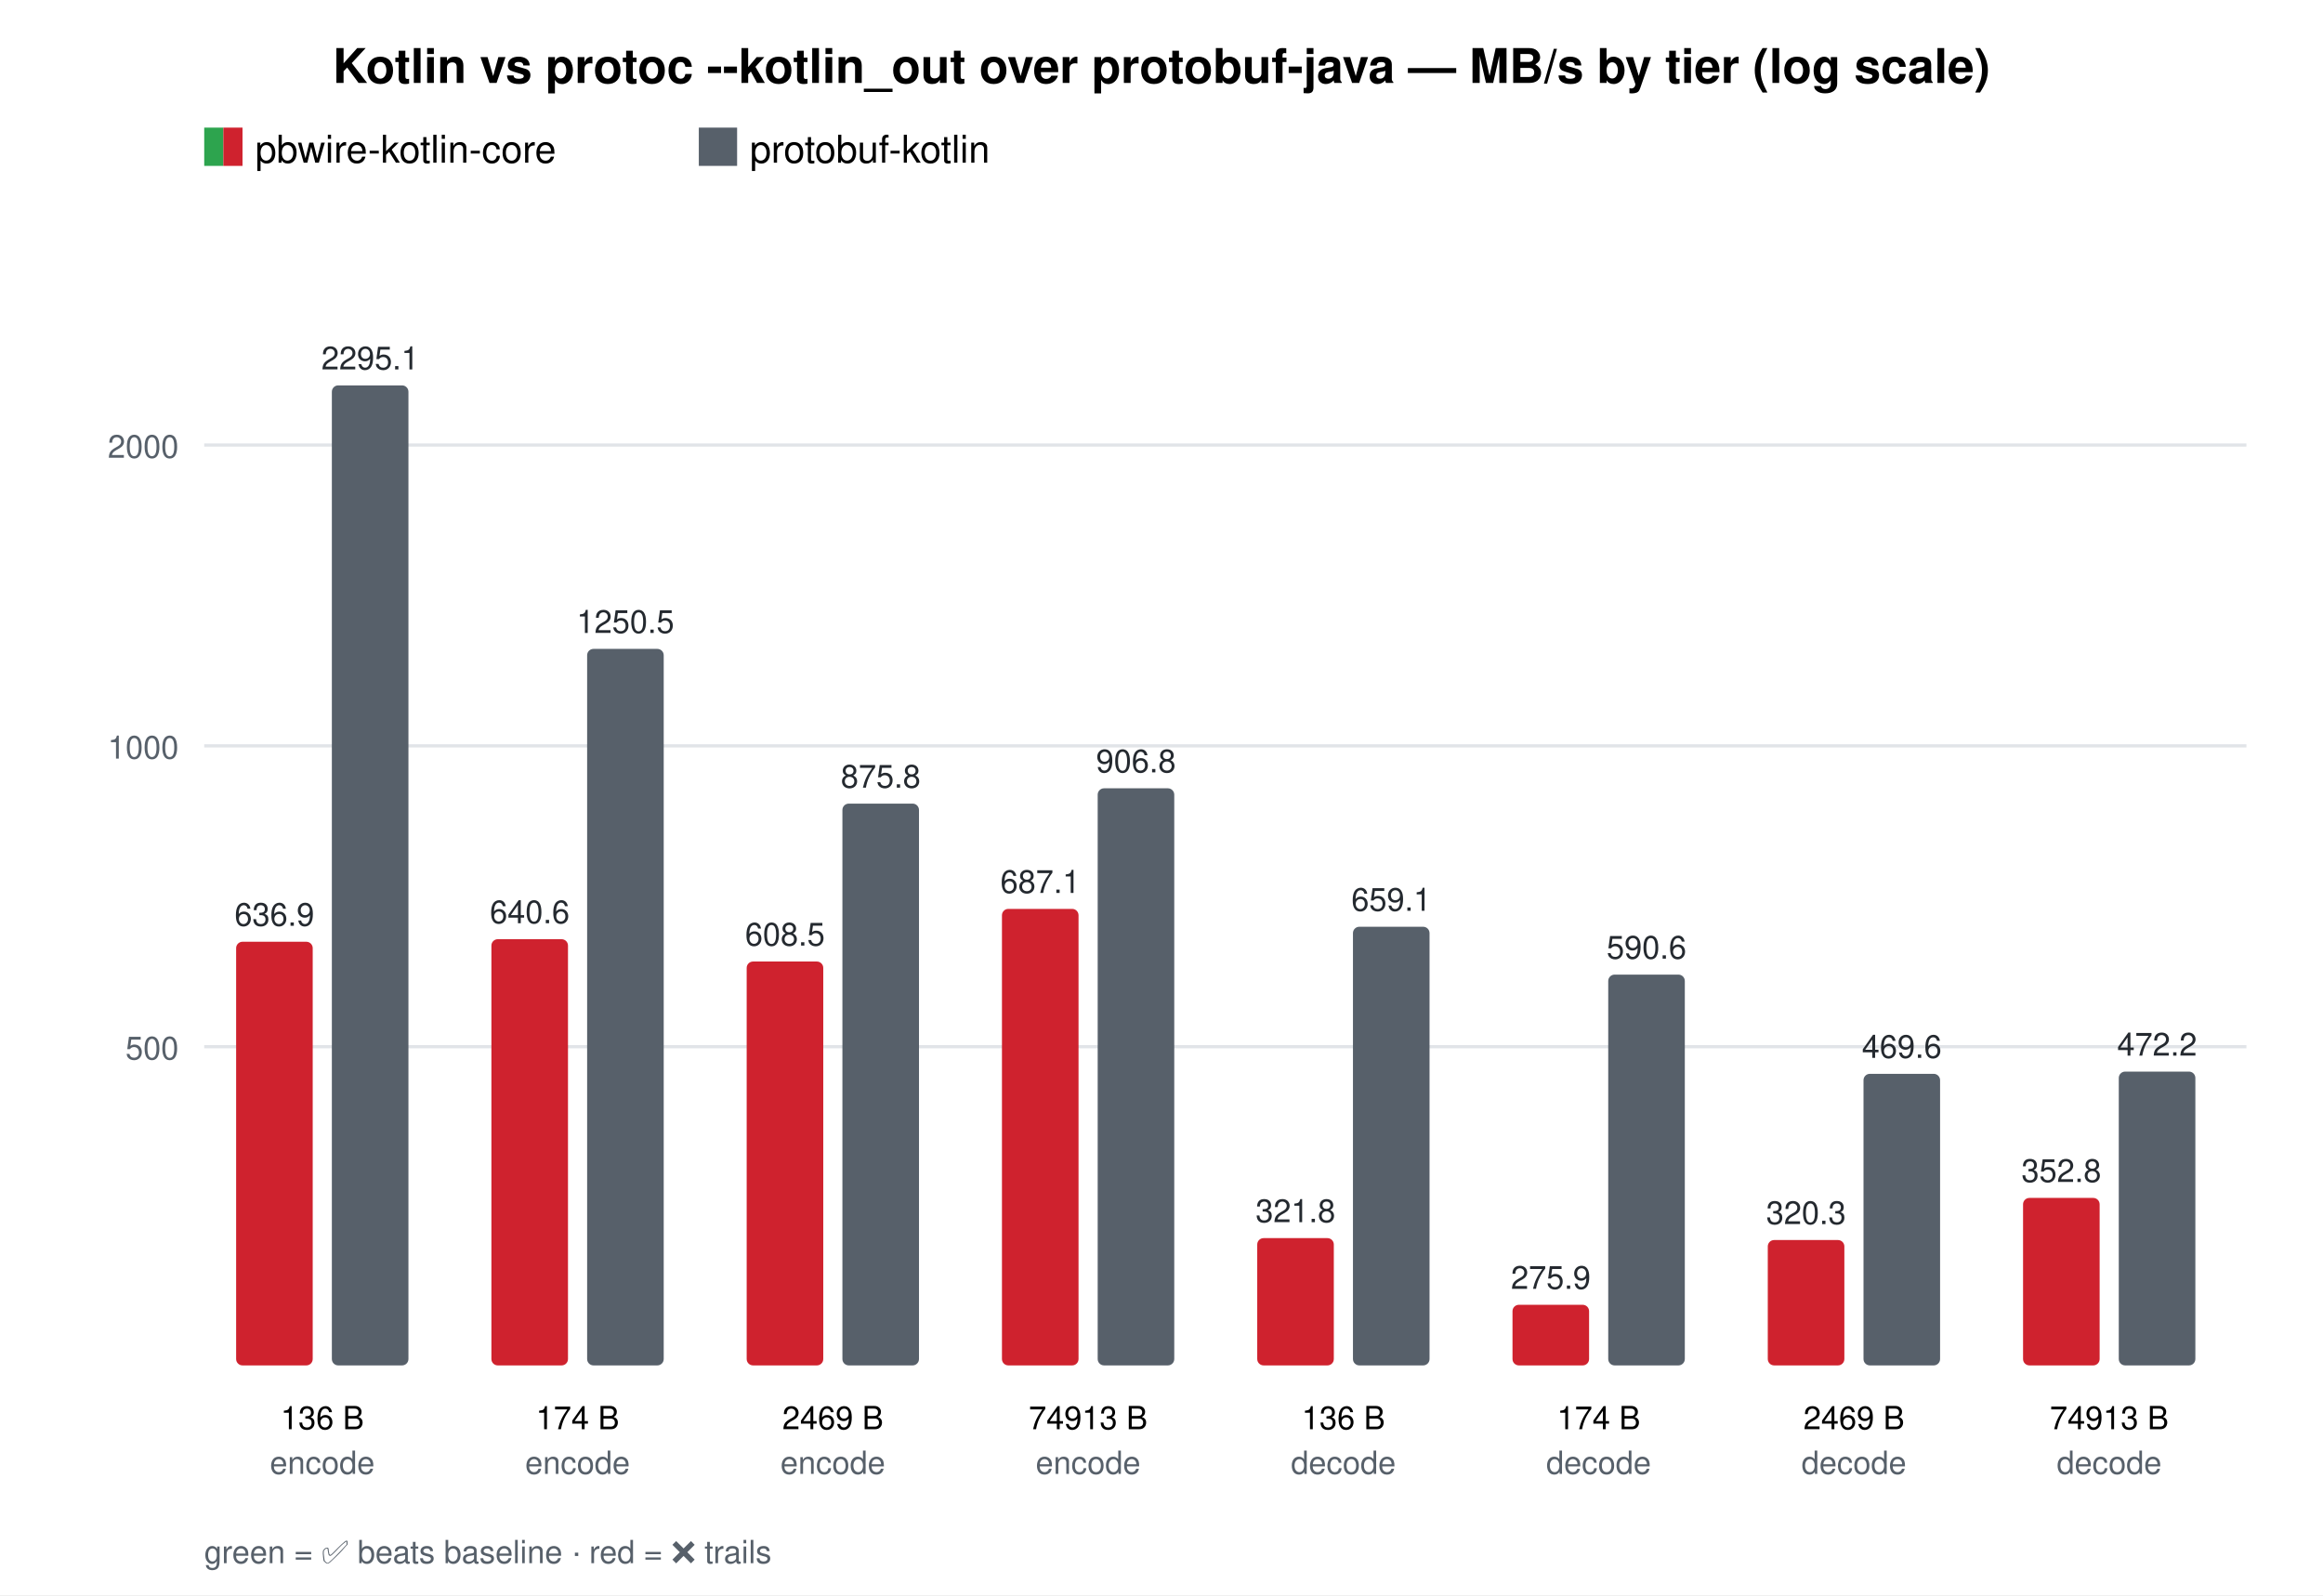
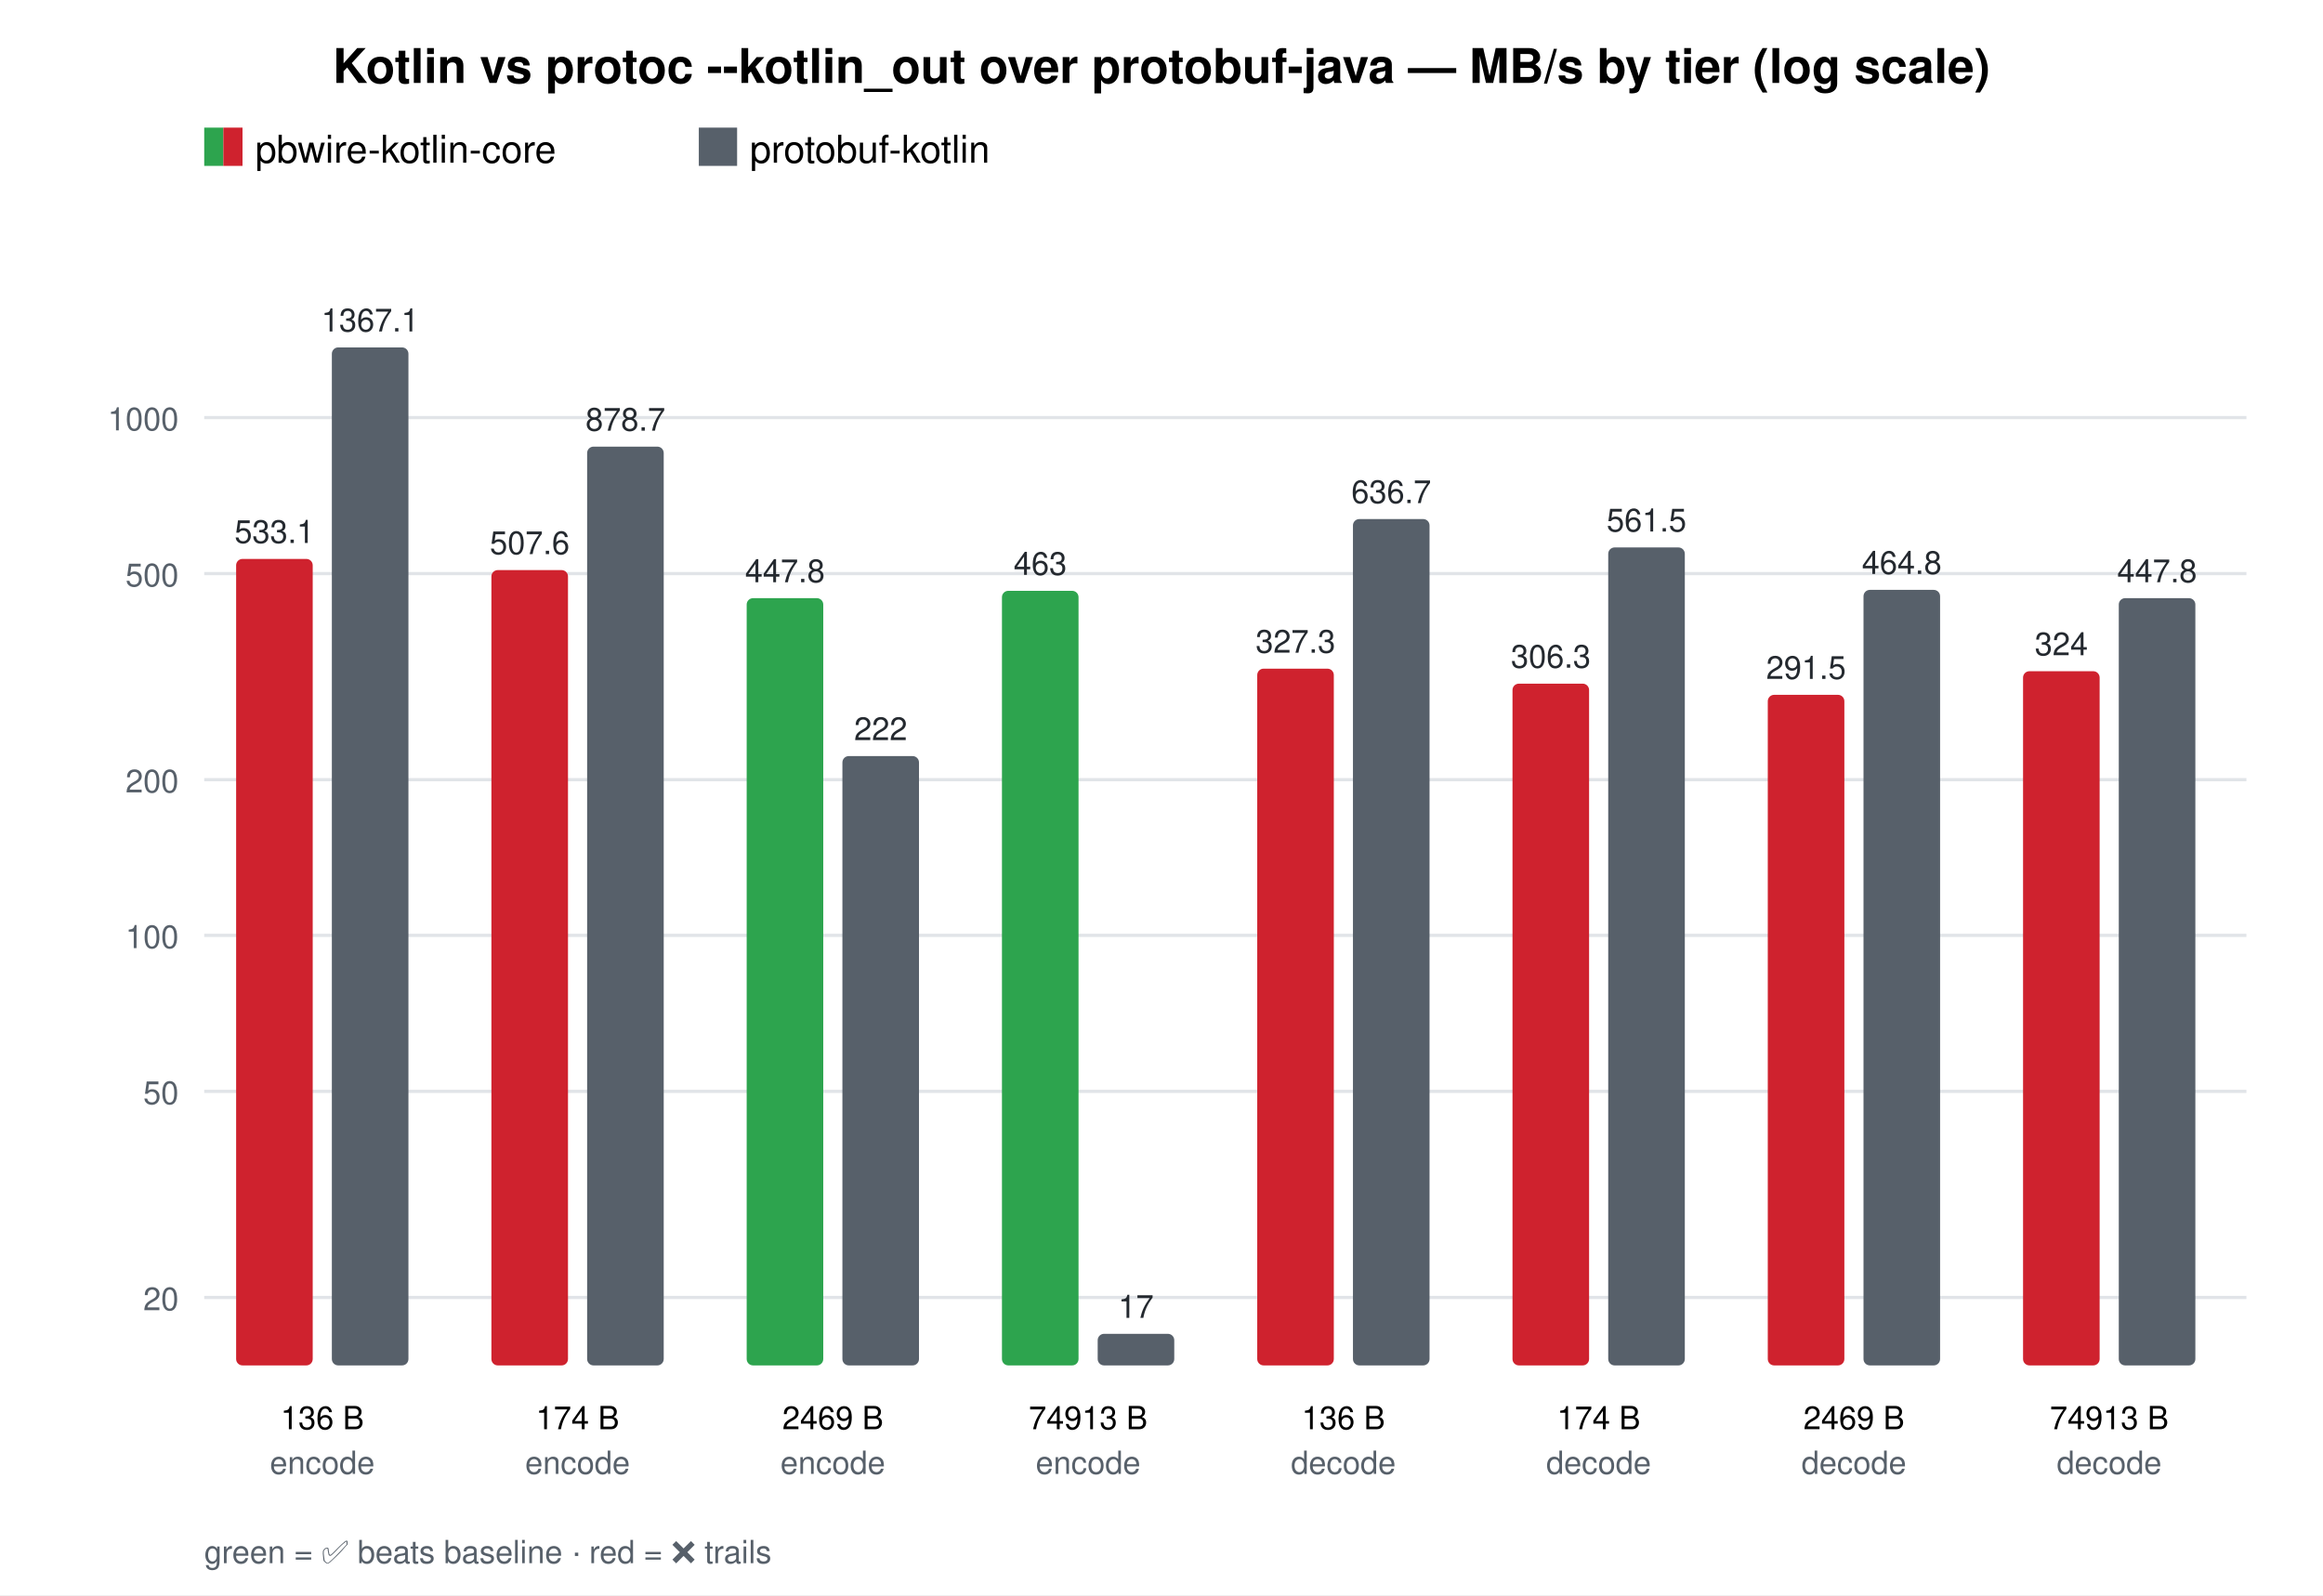
<svg xmlns="http://www.w3.org/2000/svg" width="728" height="500" font-family="Helvetica, Arial, sans-serif">
  <rect width="728" height="500" fill="#ffffff" />
  <text x="364.0" y="26" text-anchor="middle" font-size="15" font-weight="bold">Kotlin vs protoc --kotlin_out over protobuf-java — MB/s by tier (log scale)</text>
  <rect x="64" y="40" width="6" height="12" fill="#2da44e" />
  <rect x="70" y="40" width="6" height="12" fill="#cf222e" />
  <text x="80" y="51" font-size="12">pbwire-kotlin-core</text>
  <rect x="219.0" y="40" width="12" height="12" fill="#57606a" />
  <text x="235.0" y="51" font-size="12">protobuf-kotlin</text>
-   <line x1="64" y1="328.1" x2="704" y2="328.1" stroke="#e1e4e8" />
-   <text x="56" y="332.1" text-anchor="end" font-size="10" fill="#57606a">500</text>
-   <line x1="64" y1="233.8" x2="704" y2="233.8" stroke="#e1e4e8" />
-   <text x="56" y="237.8" text-anchor="end" font-size="10" fill="#57606a">1000</text>
-   <line x1="64" y1="139.5" x2="704" y2="139.5" stroke="#e1e4e8" />
-   <text x="56" y="143.5" text-anchor="end" font-size="10" fill="#57606a">2000</text>
+   <line x1="64" y1="406.7" x2="704" y2="406.7" stroke="#e1e4e8" />
+   <text x="56" y="410.7" text-anchor="end" font-size="10" fill="#57606a">20</text>
+   <line x1="64" y1="342.1" x2="704" y2="342.1" stroke="#e1e4e8" />
+   <text x="56" y="346.1" text-anchor="end" font-size="10" fill="#57606a">50</text>
+   <line x1="64" y1="293.2" x2="704" y2="293.2" stroke="#e1e4e8" />
+   <text x="56" y="297.2" text-anchor="end" font-size="10" fill="#57606a">100</text>
+   <line x1="64" y1="244.4" x2="704" y2="244.4" stroke="#e1e4e8" />
+   <text x="56" y="248.4" text-anchor="end" font-size="10" fill="#57606a">200</text>
+   <line x1="64" y1="179.8" x2="704" y2="179.8" stroke="#e1e4e8" />
+   <text x="56" y="183.8" text-anchor="end" font-size="10" fill="#57606a">500</text>
+   <line x1="64" y1="130.9" x2="704" y2="130.9" stroke="#e1e4e8" />
+   <text x="56" y="134.9" text-anchor="end" font-size="10" fill="#57606a">1000</text>
  <text x="101.0" y="448" text-anchor="middle" font-size="10">136 B</text>
  <text x="101.0" y="462" text-anchor="middle" font-size="10" fill="#57606a">encode</text>
-   <rect x="74.0" y="295.2" width="24" height="132.8" rx="2" fill="#cf222e" />
-   <text x="86.0" y="290.2" text-anchor="middle" font-size="10" fill="#24292f">636.9</text>
-   <rect x="104.0" y="120.8" width="24" height="307.2" rx="2" fill="#57606a" />
-   <text x="116.0" y="115.8" text-anchor="middle" font-size="10" fill="#24292f">2295.1</text>
+   <rect x="74.0" y="175.2" width="24" height="252.8" rx="2" fill="#cf222e" />
+   <text x="86.0" y="170.2" text-anchor="middle" font-size="10" fill="#24292f">533.1</text>
+   <rect x="104.0" y="108.9" width="24" height="319.1" rx="2" fill="#57606a" />
+   <text x="116.0" y="103.9" text-anchor="middle" font-size="10" fill="#24292f">1367.1</text>
  <text x="181.0" y="448" text-anchor="middle" font-size="10">174 B</text>
  <text x="181.0" y="462" text-anchor="middle" font-size="10" fill="#57606a">encode</text>
-   <rect x="154.0" y="294.4" width="24" height="133.6" rx="2" fill="#cf222e" />
-   <text x="166.0" y="289.4" text-anchor="middle" font-size="10" fill="#24292f">640.6</text>
-   <rect x="184.0" y="203.4" width="24" height="224.6" rx="2" fill="#57606a" />
-   <text x="196.0" y="198.4" text-anchor="middle" font-size="10" fill="#24292f">1250.5</text>
+   <rect x="154.0" y="178.7" width="24" height="249.3" rx="2" fill="#cf222e" />
+   <text x="166.0" y="173.7" text-anchor="middle" font-size="10" fill="#24292f">507.6</text>
+   <rect x="184.0" y="140.0" width="24" height="288.0" rx="2" fill="#57606a" />
+   <text x="196.0" y="135.0" text-anchor="middle" font-size="10" fill="#24292f">878.7</text>
  <text x="261.0" y="448" text-anchor="middle" font-size="10">2469 B</text>
  <text x="261.0" y="462" text-anchor="middle" font-size="10" fill="#57606a">encode</text>
-   <rect x="234.0" y="301.4" width="24" height="126.6" rx="2" fill="#cf222e" />
-   <text x="246.0" y="296.4" text-anchor="middle" font-size="10" fill="#24292f">608.5</text>
-   <rect x="264.0" y="251.9" width="24" height="176.1" rx="2" fill="#57606a" />
-   <text x="276.0" y="246.9" text-anchor="middle" font-size="10" fill="#24292f">875.8</text>
+   <rect x="234.0" y="187.5" width="24" height="240.5" rx="2" fill="#2da44e" />
+   <text x="246.0" y="182.5" text-anchor="middle" font-size="10" fill="#24292f">447.8</text>
+   <rect x="264.0" y="237.0" width="24" height="191.0" rx="2" fill="#57606a" />
+   <text x="276.0" y="232.0" text-anchor="middle" font-size="10" fill="#24292f">222</text>
  <text x="341.0" y="448" text-anchor="middle" font-size="10">74913 B</text>
  <text x="341.0" y="462" text-anchor="middle" font-size="10" fill="#57606a">encode</text>
-   <rect x="314.0" y="284.9" width="24" height="143.1" rx="2" fill="#cf222e" />
-   <text x="326.0" y="279.9" text-anchor="middle" font-size="10" fill="#24292f">687.1</text>
-   <rect x="344.0" y="247.1" width="24" height="180.9" rx="2" fill="#57606a" />
-   <text x="356.0" y="242.1" text-anchor="middle" font-size="10" fill="#24292f">906.8</text>
+   <rect x="314.0" y="185.2" width="24" height="242.8" rx="2" fill="#2da44e" />
+   <text x="326.0" y="180.2" text-anchor="middle" font-size="10" fill="#24292f">463</text>
+   <rect x="344.0" y="418.1" width="24" height="9.9" rx="2" fill="#57606a" />
+   <text x="356.0" y="413.1" text-anchor="middle" font-size="10" fill="#24292f">17</text>
  <text x="421.0" y="448" text-anchor="middle" font-size="10">136 B</text>
  <text x="421.0" y="462" text-anchor="middle" font-size="10" fill="#57606a">decode</text>
-   <rect x="394.0" y="388.1" width="24" height="39.9" rx="2" fill="#cf222e" />
-   <text x="406.0" y="383.1" text-anchor="middle" font-size="10" fill="#24292f">321.8</text>
-   <rect x="424.0" y="290.5" width="24" height="137.5" rx="2" fill="#57606a" />
-   <text x="436.0" y="285.5" text-anchor="middle" font-size="10" fill="#24292f">659.1</text>
+   <rect x="394.0" y="209.6" width="24" height="218.4" rx="2" fill="#cf222e" />
+   <text x="406.0" y="204.6" text-anchor="middle" font-size="10" fill="#24292f">327.3</text>
+   <rect x="424.0" y="162.7" width="24" height="265.3" rx="2" fill="#57606a" />
+   <text x="436.0" y="157.7" text-anchor="middle" font-size="10" fill="#24292f">636.7</text>
  <text x="501.0" y="448" text-anchor="middle" font-size="10">174 B</text>
  <text x="501.0" y="462" text-anchor="middle" font-size="10" fill="#57606a">decode</text>
-   <rect x="474.0" y="409.0" width="24" height="19.0" rx="2" fill="#cf222e" />
-   <text x="486.0" y="404.0" text-anchor="middle" font-size="10" fill="#24292f">275.9</text>
-   <rect x="504.0" y="305.5" width="24" height="122.5" rx="2" fill="#57606a" />
-   <text x="516.0" y="300.5" text-anchor="middle" font-size="10" fill="#24292f">590.6</text>
+   <rect x="474.0" y="214.3" width="24" height="213.7" rx="2" fill="#cf222e" />
+   <text x="486.0" y="209.3" text-anchor="middle" font-size="10" fill="#24292f">306.3</text>
+   <rect x="504.0" y="171.6" width="24" height="256.4" rx="2" fill="#57606a" />
+   <text x="516.0" y="166.6" text-anchor="middle" font-size="10" fill="#24292f">561.5</text>
  <text x="581.0" y="448" text-anchor="middle" font-size="10">2469 B</text>
  <text x="581.0" y="462" text-anchor="middle" font-size="10" fill="#57606a">decode</text>
-   <rect x="554.0" y="388.7" width="24" height="39.3" rx="2" fill="#cf222e" />
-   <text x="566.0" y="383.7" text-anchor="middle" font-size="10" fill="#24292f">320.3</text>
-   <rect x="584.0" y="336.6" width="24" height="91.4" rx="2" fill="#57606a" />
-   <text x="596.0" y="331.6" text-anchor="middle" font-size="10" fill="#24292f">469.6</text>
+   <rect x="554.0" y="217.8" width="24" height="210.2" rx="2" fill="#cf222e" />
+   <text x="566.0" y="212.8" text-anchor="middle" font-size="10" fill="#24292f">291.5</text>
+   <rect x="584.0" y="184.9" width="24" height="243.1" rx="2" fill="#57606a" />
+   <text x="596.0" y="179.9" text-anchor="middle" font-size="10" fill="#24292f">464.8</text>
  <text x="661.0" y="448" text-anchor="middle" font-size="10">74913 B</text>
  <text x="661.0" y="462" text-anchor="middle" font-size="10" fill="#57606a">decode</text>
-   <rect x="634.0" y="375.5" width="24" height="52.5" rx="2" fill="#cf222e" />
-   <text x="646.0" y="370.5" text-anchor="middle" font-size="10" fill="#24292f">352.8</text>
-   <rect x="664.0" y="335.9" width="24" height="92.1" rx="2" fill="#57606a" />
-   <text x="676.0" y="330.9" text-anchor="middle" font-size="10" fill="#24292f">472.2</text>
+   <rect x="634.0" y="210.4" width="24" height="217.6" rx="2" fill="#cf222e" />
+   <text x="646.0" y="205.4" text-anchor="middle" font-size="10" fill="#24292f">324</text>
+   <rect x="664.0" y="187.5" width="24" height="240.5" rx="2" fill="#57606a" />
+   <text x="676.0" y="182.5" text-anchor="middle" font-size="10" fill="#24292f">447.8</text>
  <text x="64" y="490" font-size="10" fill="#57606a">green = ✅ beats baseline · red = ❌ trails</text>
</svg>
